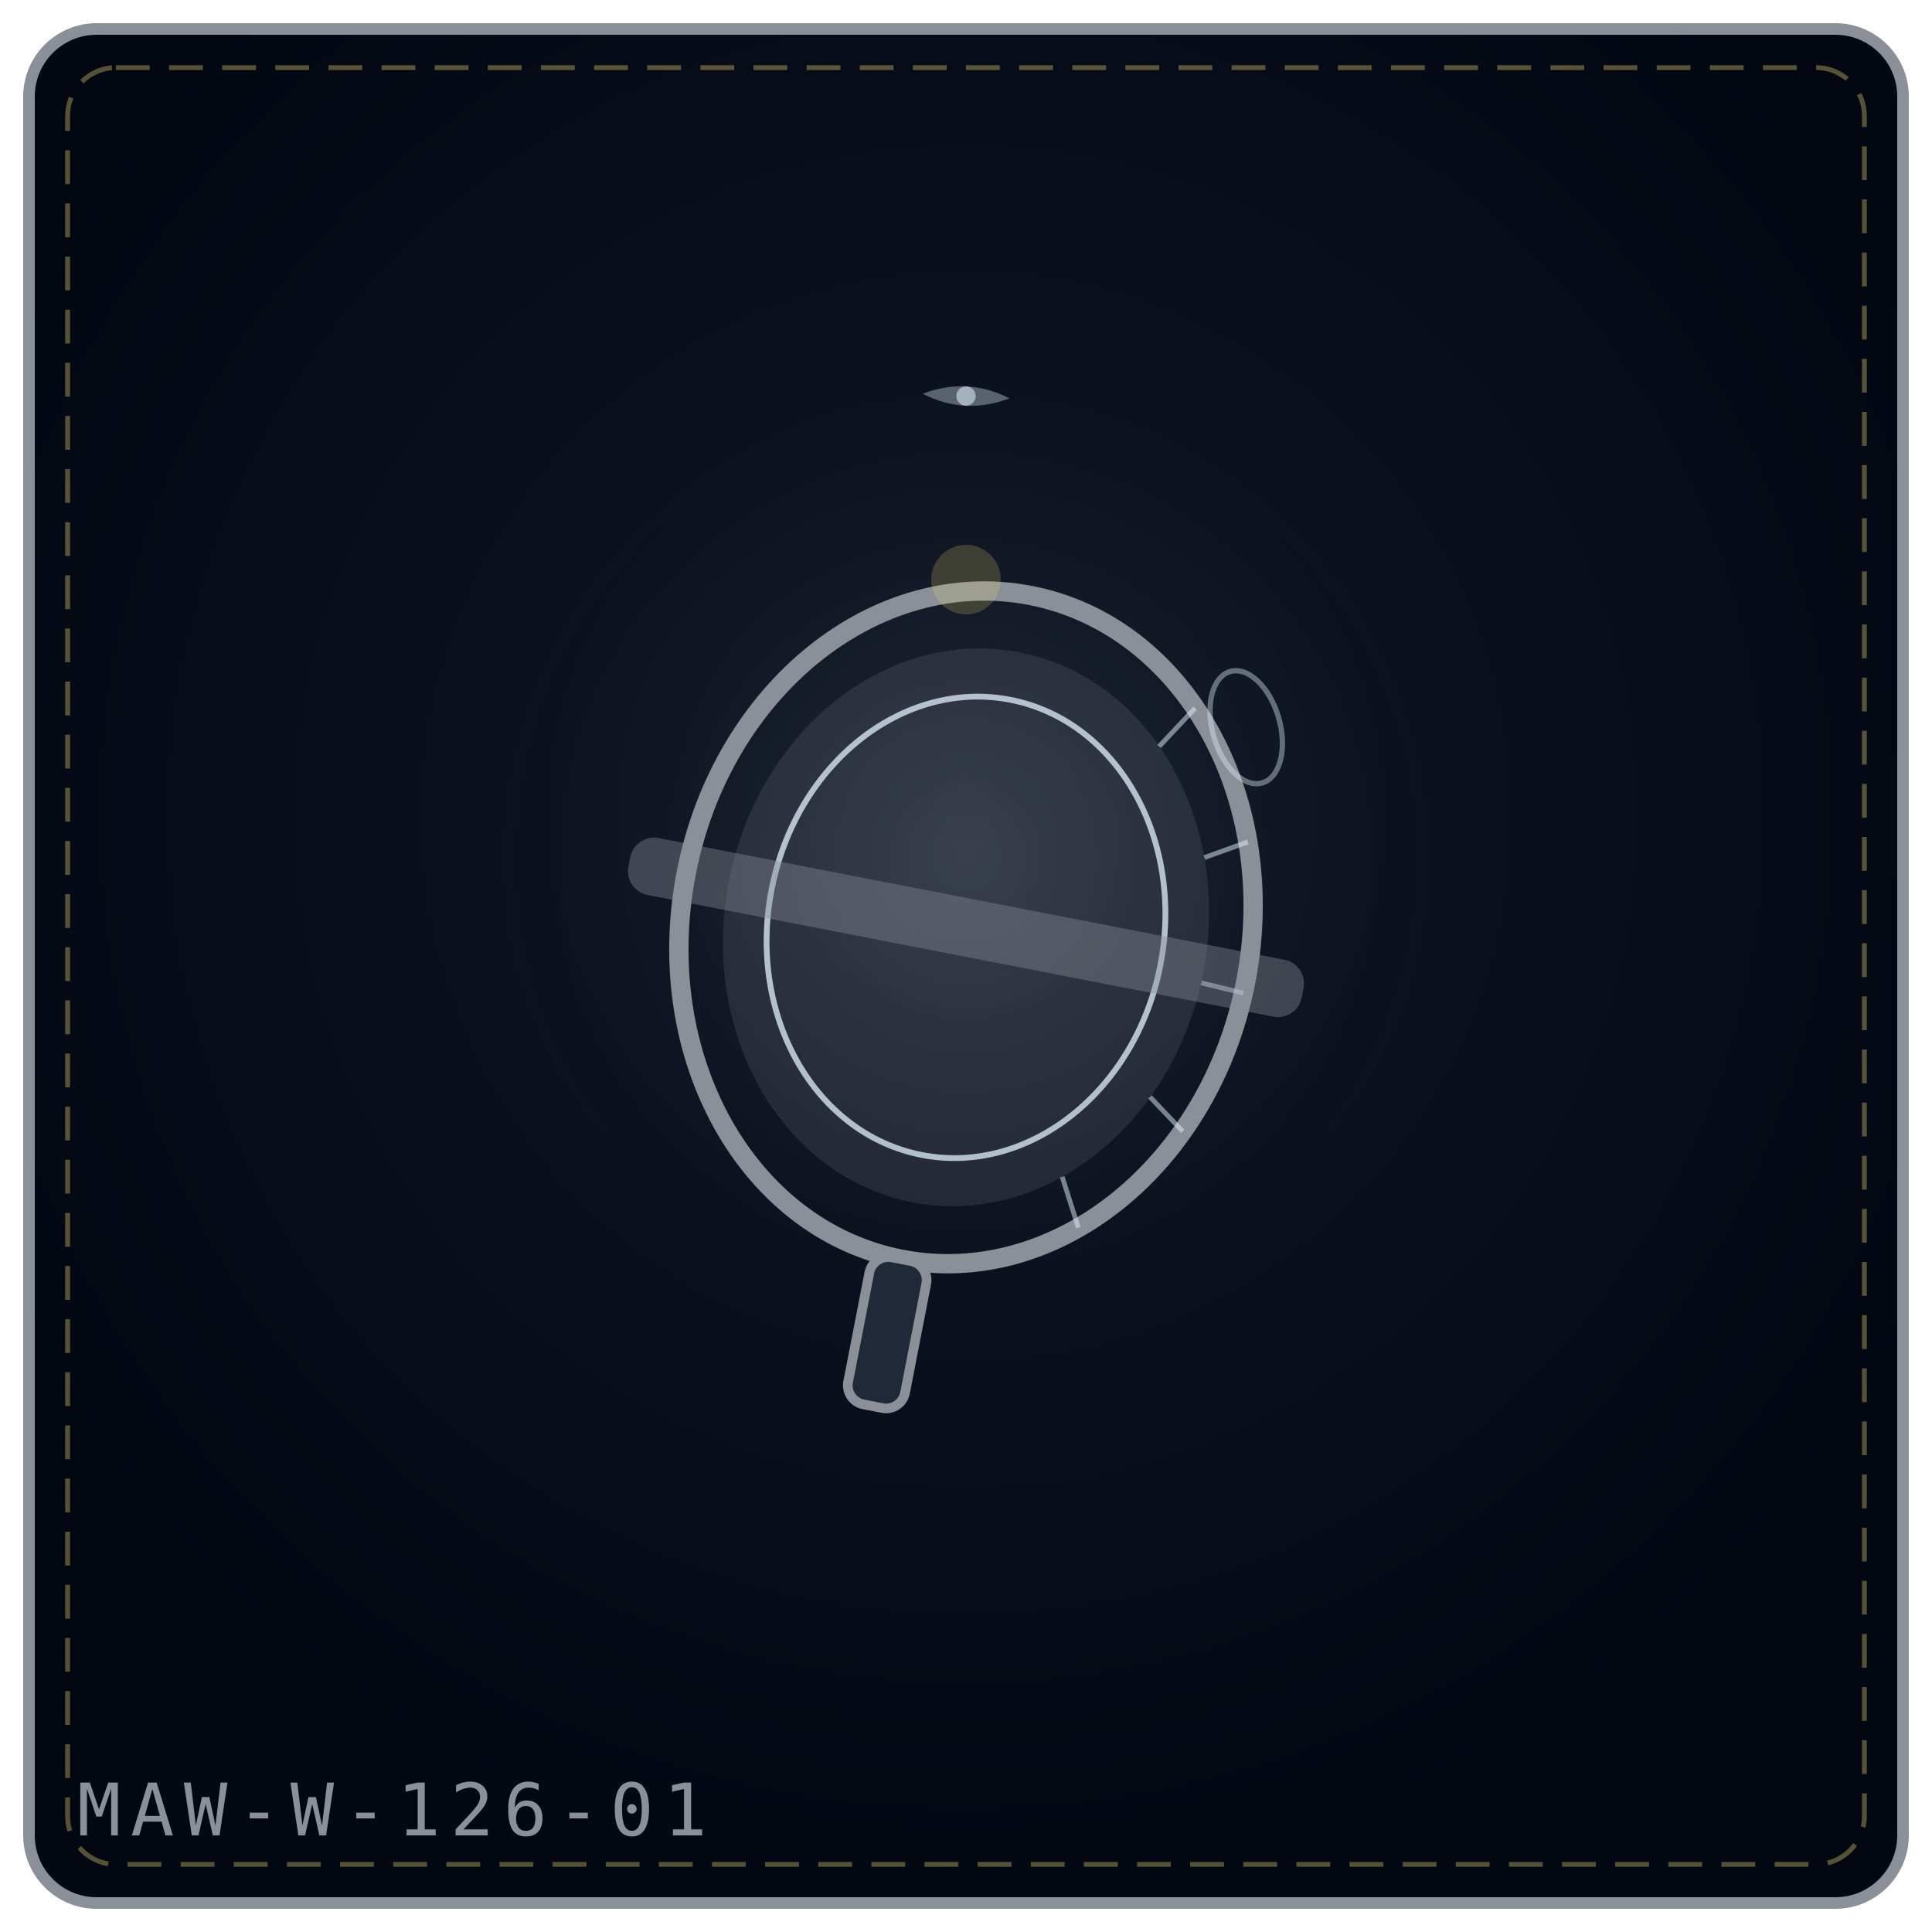
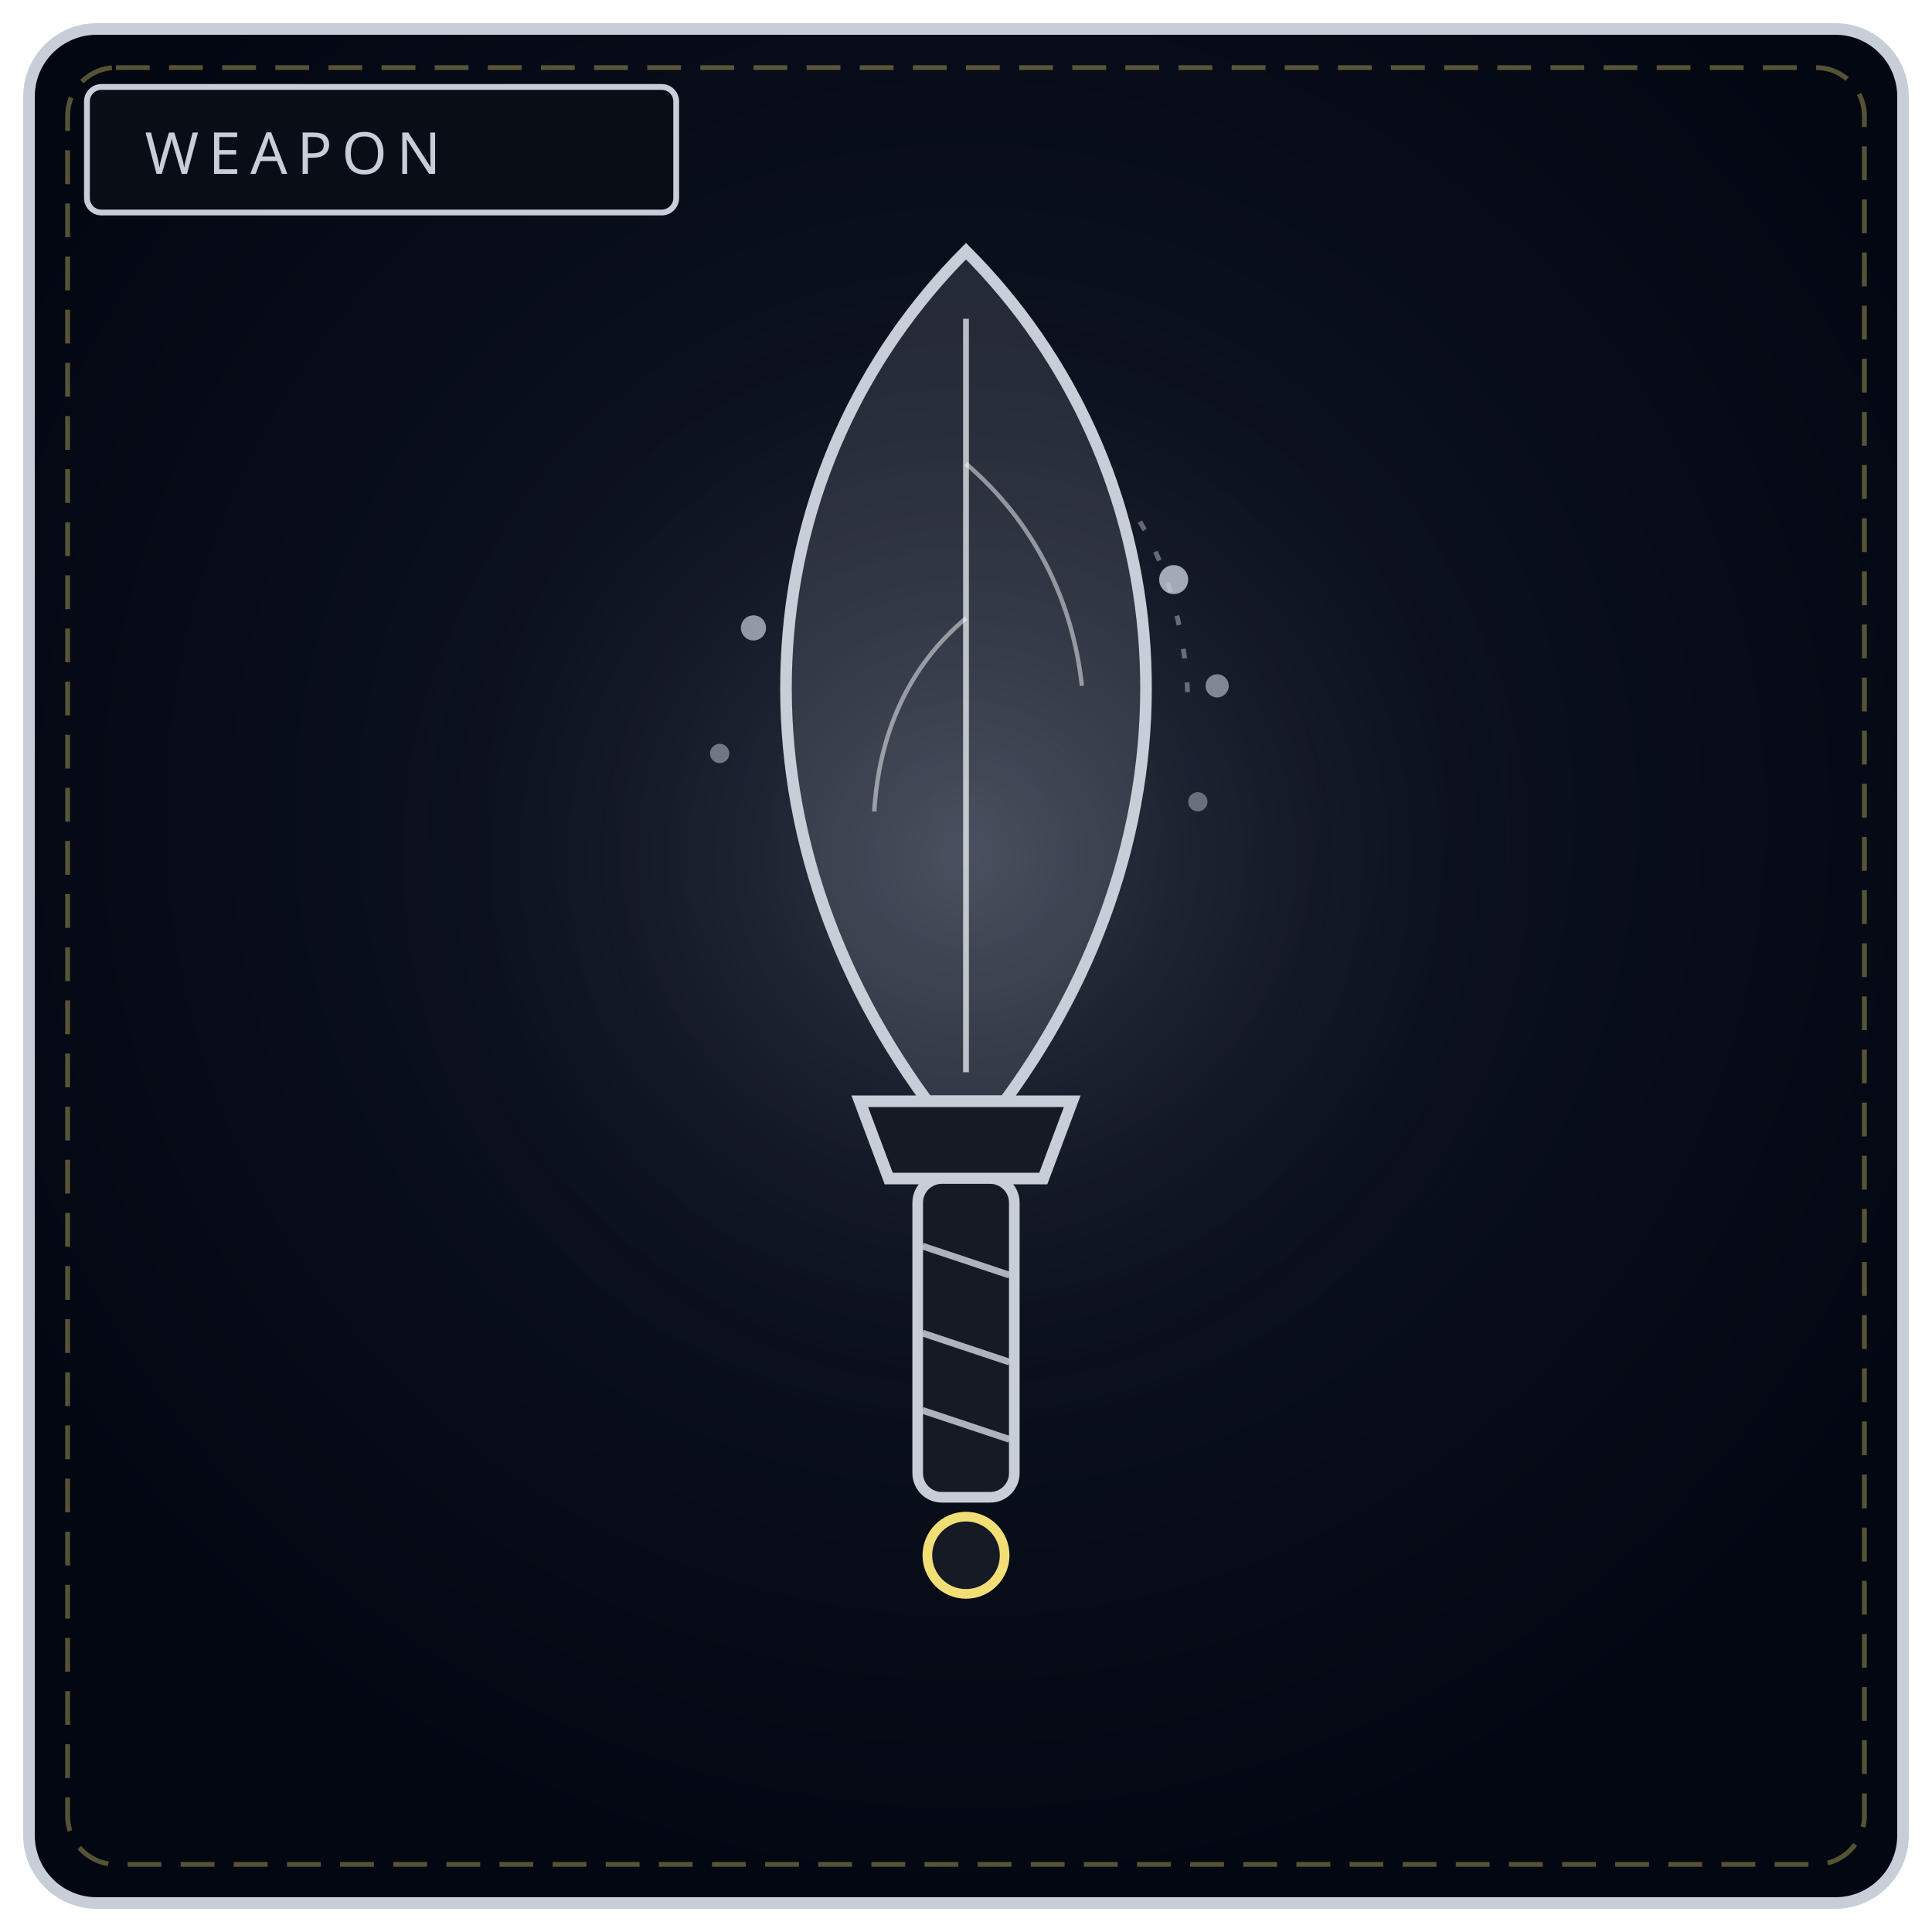
<svg xmlns="http://www.w3.org/2000/svg" viewBox="0 0 400 400" width="100%" height="100%" role="img" aria-label="THE MELTING LENS">
  <defs>
-     <radialGradient id="bg513222" cx="50%" cy="42%" r="58%">
+     <radialGradient id="bw126" cx="50%" cy="42%" r="58%">
      <stop offset="0%" stop-color="#111827" />
      <stop offset="100%" stop-color="#030712" />
    </radialGradient>
-     <radialGradient id="gl513222" cx="50%" cy="46%" r="42%">
-       <stop offset="0%" stop-color="#8a8f98" stop-opacity=".2" />
+     <radialGradient id="gw126" cx="50%" cy="46%" r="50%">
+       <stop offset="0%" stop-color="#c7ced8" stop-opacity=".2" />
      <stop offset="100%" stop-color="#000" stop-opacity="0" />
    </radialGradient>
  </defs>
-   <rect x="6" y="6" width="388" height="388" rx="14" fill="url(#bg513222)" stroke="#8a8f98" stroke-width="2.4" />
+   <rect x="6" y="6" width="388" height="388" rx="14" fill="url(#bw126)" stroke="#c7ced8" stroke-width="2.4" />
  <rect x="14" y="14" width="372" height="372" rx="10" fill="none" stroke="#f1df76" stroke-width="1" stroke-dasharray="7 4" opacity=".35" />
-   <circle cx="200" cy="188" r="131" fill="url(#gl513222)" />
-   <g transform="rotate(11 200.0 192.0)">
-     <ellipse cx="200.0" cy="192.0" rx="59.0" ry="70.0" fill="none" stroke="#8a8f98" stroke-width="4" />
-     <ellipse cx="200.0" cy="192.0" rx="50.0" ry="58.0" fill="#8a8f98" fill-opacity=".18" />
-     <ellipse cx="200.0" cy="192.0" rx="41.0" ry="48.0" fill="none" stroke="#e0f2fe" stroke-width="1.2" opacity=".75" />
-     <path d="M237.9 138.4 L232.1 147.6" stroke="#e0f2fe" stroke-width="1" opacity=".5" />
-     <path d="M253.9 163.5 L245.7 168.4" stroke="#e0f2fe" stroke-width="1" opacity=".5" />
-     <path d="M259.0 194.4 L250.0 194.0" stroke="#e0f2fe" stroke-width="1" opacity=".5" />
-     <path d="M252.1 224.9 L244.1 219.2" stroke="#e0f2fe" stroke-width="1" opacity=".5" />
-     <path d="M234.7 248.6 L229.4 238.9" stroke="#e0f2fe" stroke-width="1" opacity=".5" />
-     <rect x="129.0" y="186.0" width="142.0" height="12" rx="5" fill="#8a8f98" fill-opacity=".4" />
-     <rect x="194.0" y="262.0" width="12" height="31.0" rx="4" fill="#1f2937" stroke="#8a8f98" stroke-width="2" />
-   </g>
-   <g transform="rotate(-16 258.0 136.0)">
-     <ellipse cx="254.0" cy="150.0" rx="7" ry="12" fill="none" stroke="#e0f2fe" stroke-width="1.1" opacity=".4" />
-   </g>
-   <g transform="rotate(3 200.0 82.0)" opacity=".9">
-     <path d="M191.0 82.0 Q200.0 78.0 209.0 82.0 Q200.0 86.0 191.0 82.0 Z" fill="#e0f2fe" opacity=".4" />
-     <circle cx="200.0" cy="82.0" r="2.0" fill="#e0f2fe" opacity=".65" />
-   </g>
-   <g transform="rotate(-13 200.0 120.0)" opacity=".9">
-     <circle cx="200.0" cy="120.0" r="7.2" fill="#f1df76" opacity=".22" />
-   </g>
-   <text x="16" y="380" font-family="monospace" font-size="15" letter-spacing="2" fill="#8a8f98">MAW-W-126-01</text>
+   <circle cx="200" cy="188" r="130" fill="url(#gw126)" />
+   <rect x="18" y="18" width="122" height="26" rx="3" fill="#090d16" stroke="#c7ced8" stroke-width="1.2" />
+   <text x="30" y="36" fill="#c7ced8" font-family="Impact, Arial Black, sans-serif" font-size="12" letter-spacing="2">WEAPON</text>
+   <path d="M200 52 C 244 96, 252 168, 208 228 L192 228 C 148 168, 156 96, 200 52 Z" fill="#e8edf4" fill-opacity=".12" stroke="#c7ced8" stroke-width="2.4" />
+   <path d="M200 66 L200 222" stroke="#f8fafc" stroke-width="1.2" opacity=".7" />
+   <path d="M200 96 C 214 108, 222 124, 224 142 M200 128 C 188 138, 182 152, 181 168" fill="none" stroke="#f8fafc" stroke-width=".9" opacity=".5" />
+   <circle cx="243" cy="120" r="3" fill="#c7ced8" opacity=".8" />
+   <circle cx="252" cy="142" r="2.4" fill="#c7ced8" opacity=".6" />
+   <circle cx="248" cy="166" r="2" fill="#c7ced8" opacity=".45" />
+   <circle cx="156" cy="130" r="2.6" fill="#c7ced8" opacity=".7" />
+   <circle cx="149" cy="156" r="2" fill="#c7ced8" opacity=".5" />
+   <path d="M236 108 C 242 118, 246 132, 246 148" fill="none" stroke="#c7ced8" stroke-width="1" stroke-dasharray="2 5" opacity=".45" />
+   <path d="M178 228 L222 228 L216 244 L184 244 Z" fill="#151a24" stroke="#c7ced8" stroke-width="2.4" />
+   <rect x="190" y="244" width="20" height="66" rx="5" fill="#151a24" stroke="#c7ced8" stroke-width="2.2" />
+   <path d="M191 258 L209 264 M191 276 L209 282 M191 292 L209 298" stroke="#c7ced8" stroke-width="1.4" opacity=".85" />
+   <circle cx="200" cy="322" r="8" fill="#151a24" stroke="#f1df76" stroke-width="2" />
</svg>
